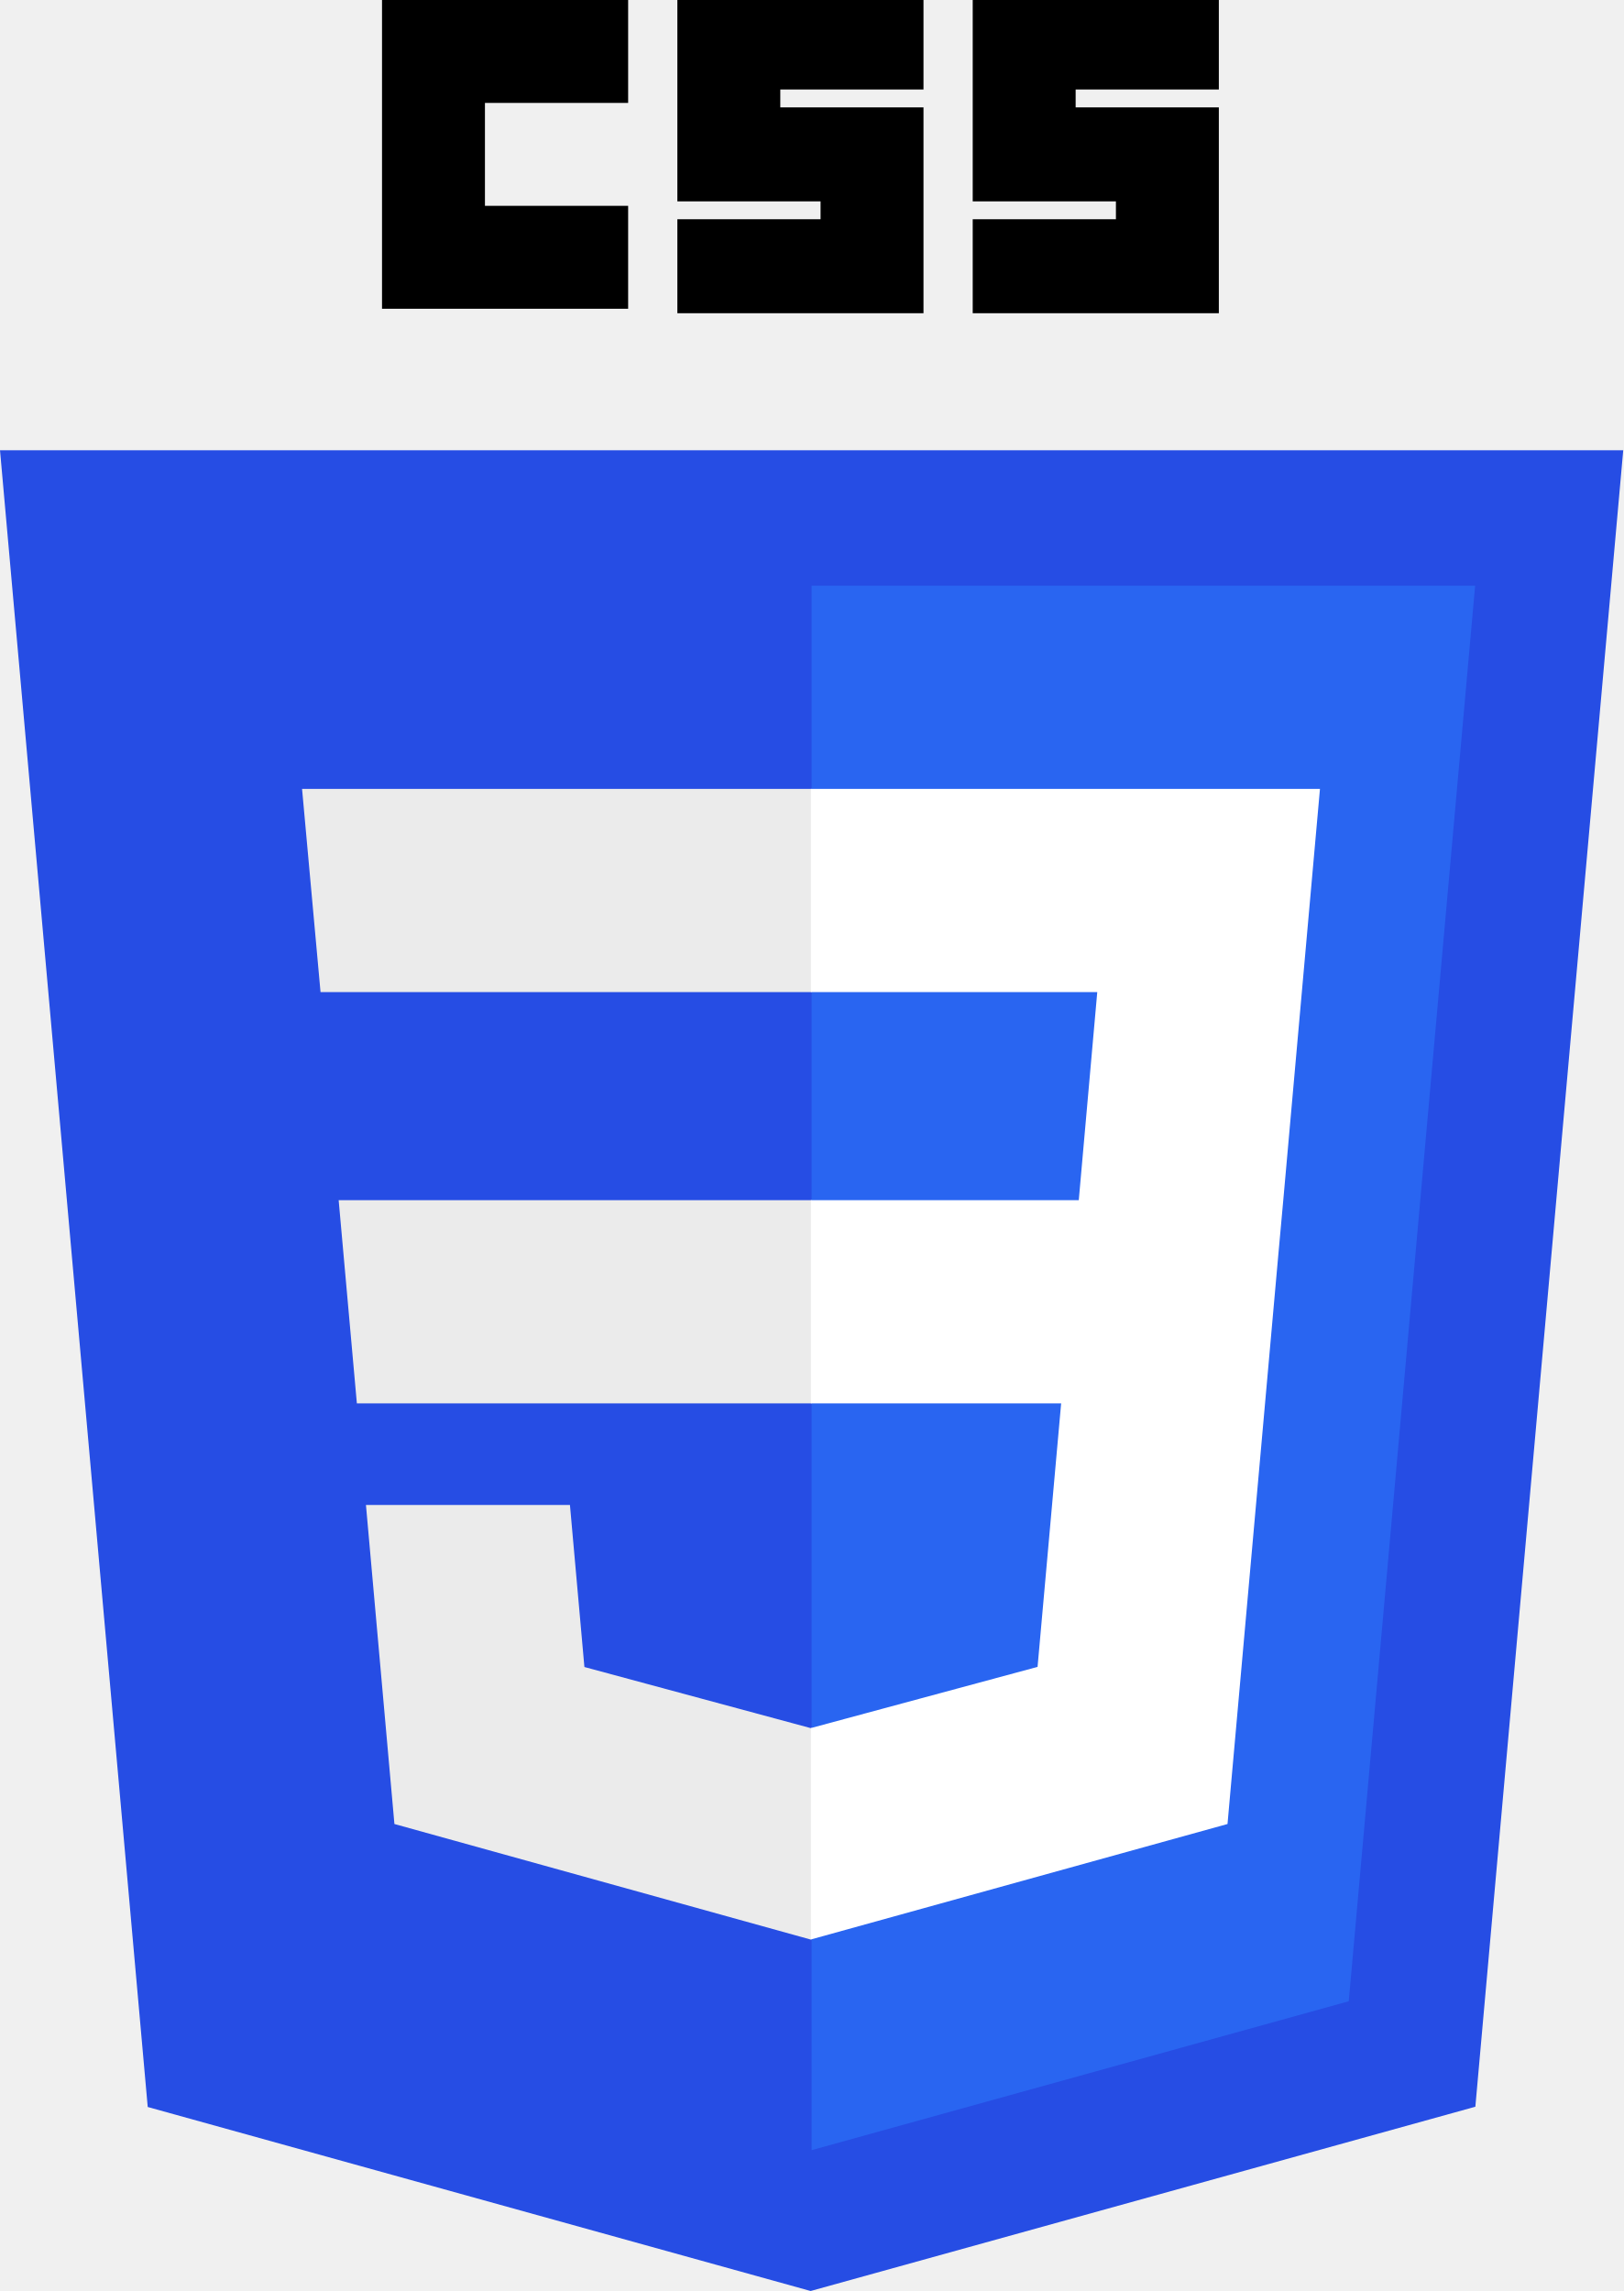
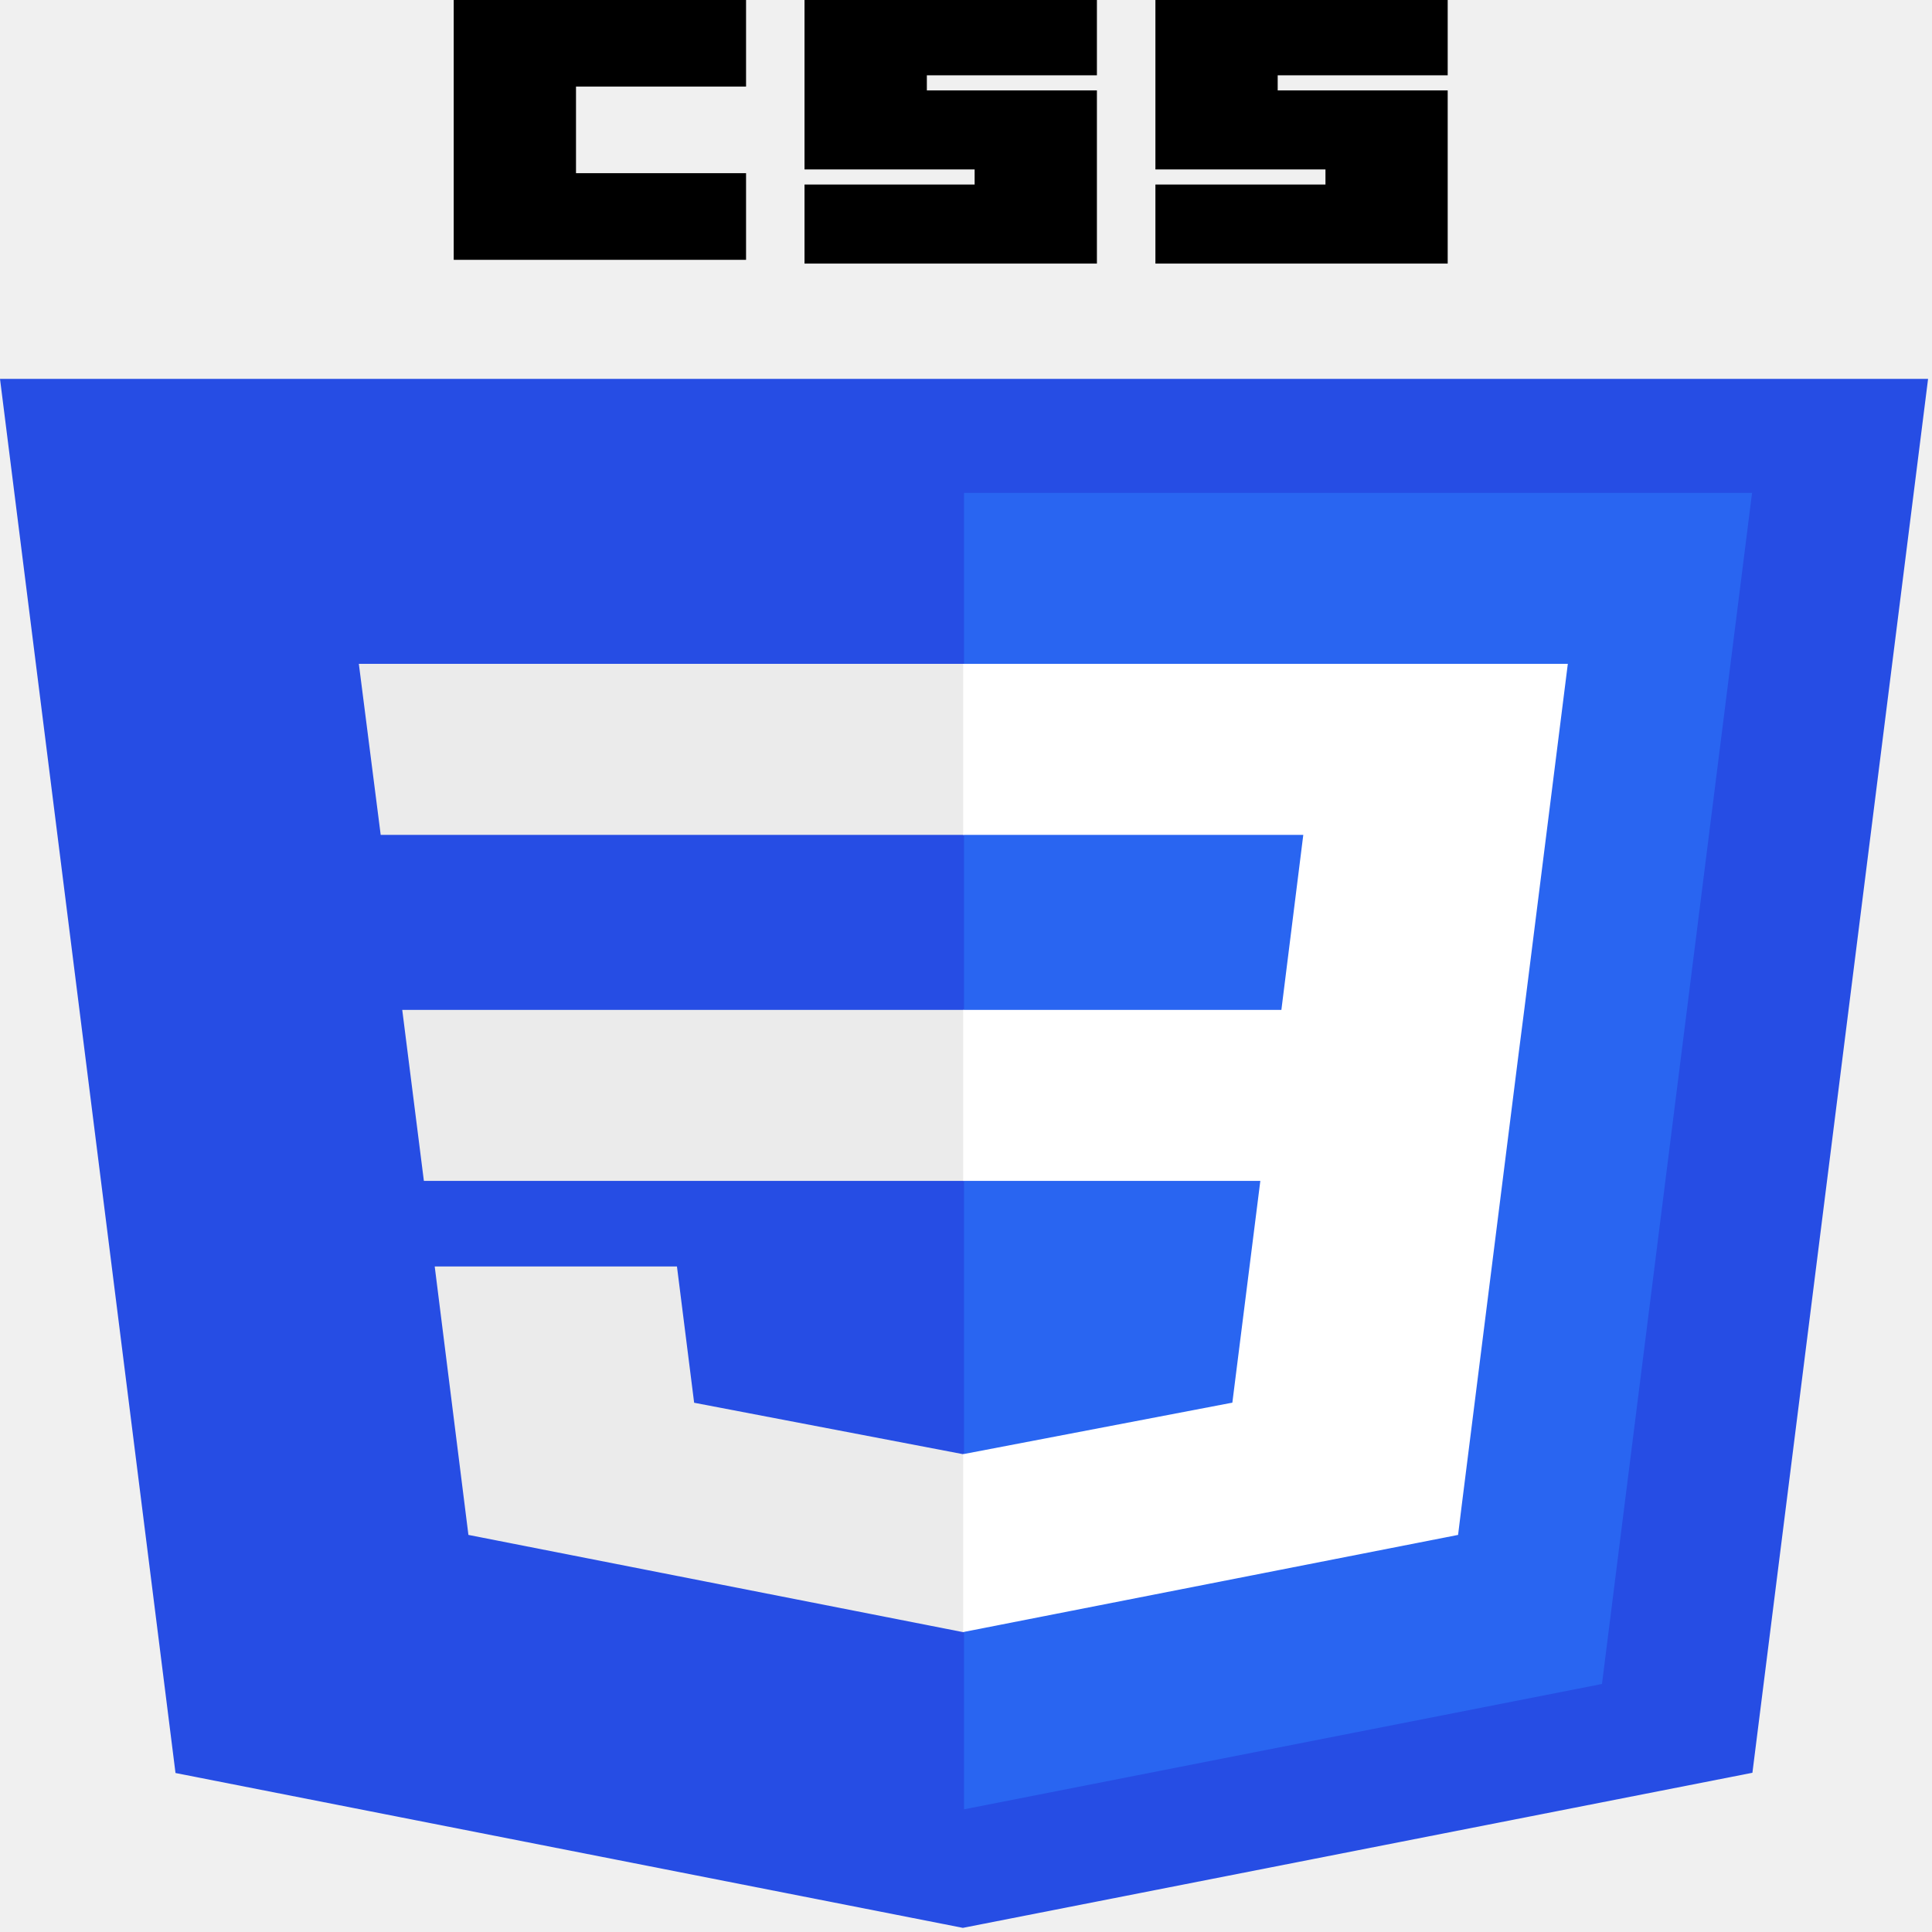
- <svg xmlns="http://www.w3.org/2000/svg" width="102.372mm" height="144.498mm" viewBox="0 0 362.734 512" id="svg3476" version="1.1">
-   <defs id="defs3478" />
-   <g id="layer1" transform="translate(-193.633,-276.3622)">
-     <g id="g3013" transform="translate(119,276.3622)">
-       <polygon id="polygon2989" points="437.367,100.62 404.321,470.819 255.778,512 107.644,470.877 74.633,100.62 " style="fill:#264de4" />
-       <polygon id="polygon2991" points="376.03,447.246 404.27,130.894 256,130.894 256,480.523 " style="fill:#2965f1" />
-       <polygon id="polygon2993" points="150.31,268.217 154.38,313.627 256,313.627 256,268.217 " style="fill:#ebebeb" />
-       <polygon id="polygon2995" points="256,176.305 255.843,176.305 142.132,176.305 146.26,221.716 256,221.716 " style="fill:#ebebeb" />
-       <polygon id="polygon2997" points="256,433.399 256,386.153 255.801,386.206 205.227,372.55 201.994,336.333 177.419,336.333 156.409,336.333 162.771,407.634 255.791,433.457 " style="fill:#ebebeb" />
-       <path id="path2999" d="m 160,0 55,0 0,23 -32,0 0,23 32,0 0,23 -55,0 z" />
-       <path id="path3001" d="m 226,0 55,0 0,20 -32,0 0,4 32,0 0,46 -55,0 0,-21 32,0 0,-4 -32,0 z" />
-       <path id="path3003" d="m 292,0 55,0 0,20 -32,0 0,4 32,0 0,46 -55,0 0,-21 32,0 0,-4 -32,0 z" />
-       <polygon id="polygon3005" points="311.761,313.627 306.49,372.521 255.843,386.191 255.843,433.435 348.937,407.634 349.62,399.962 360.291,280.411 361.399,268.217 369.597,176.305 255.843,176.305 255.843,221.716 319.831,221.716 315.699,268.217 255.843,268.217 255.843,313.627 " style="fill:#ffffff" />
-     </g>
+ <svg xmlns="http://www.w3.org/2000/svg" width="133pt" height="133pt" viewBox="0 0 133 133" version="1.1">
+   <g id="surface1">
+     <path style=" stroke:none;fill-rule:nonzero;fill:rgb(14.902%,30.196%,89.412%);fill-opacity:1;" d="M 132.73 26.082 L 120.637 122.039 L 66.285 132.715 L 12.082 122.055 L 0 26.082 Z M 132.73 26.082 " />
+     <path style=" stroke:none;fill-rule:nonzero;fill:rgb(16.078%,39.608%,94.51%);fill-opacity:1;" d="M 110.281 115.926 L 120.613 33.93 L 66.363 33.93 L 66.363 124.555 Z M 110.281 115.926 " />
+     <path style=" stroke:none;fill-rule:nonzero;fill:rgb(92.157%,92.157%,92.157%);fill-opacity:1;" d="M 27.691 69.523 L 29.18 81.293 L 66.363 81.293 L 66.363 69.523 Z M 27.691 69.523 " />
+     <path style=" stroke:none;fill-rule:nonzero;fill:rgb(92.157%,92.157%,92.157%);fill-opacity:1;" d="M 66.363 45.699 L 24.703 45.699 L 26.207 57.473 L 66.363 57.473 Z M 66.363 45.699 " />
+     <path style=" stroke:none;fill-rule:nonzero;fill:rgb(92.157%,92.157%,92.157%);fill-opacity:1;" d="M 66.363 112.34 L 66.363 100.098 L 66.289 100.105 L 47.785 96.566 L 46.602 87.184 L 29.926 87.184 L 32.246 105.664 L 66.289 112.355 Z M 66.363 112.34 " />
+     <path style=" stroke:none;fill-rule:nonzero;fill:rgb(0%,0%,0%);fill-opacity:1;" d="M 31.234 0 L 51.359 0 L 51.359 5.961 L 39.652 5.961 L 39.652 11.922 L 51.359 11.922 L 51.359 17.887 L 31.234 17.887 Z M 31.234 0 " />
+     <path style=" stroke:none;fill-rule:nonzero;fill:rgb(0%,0%,0%);fill-opacity:1;" d="M 55.383 0 L 75.512 0 L 75.512 5.184 L 63.805 5.184 L 63.805 6.223 L 75.512 6.223 L 75.512 18.145 L 55.383 18.145 L 55.383 12.703 L 67.094 12.703 L 67.094 11.664 L 55.383 11.664 Z M 55.383 0 " />
+     <path style=" stroke:none;fill-rule:nonzero;fill:rgb(0%,0%,0%);fill-opacity:1;" d="M 79.539 0 L 99.66 0 L 99.66 5.184 L 87.957 5.184 L 87.957 6.223 L 99.66 6.223 L 99.66 18.145 L 79.539 18.145 L 79.539 12.703 L 91.246 12.703 L 91.246 11.664 L 79.539 11.664 Z M 79.539 0 " />
+     <path style=" stroke:none;fill-rule:nonzero;fill:rgb(100%,100%,100%);fill-opacity:1;" d="M 86.762 81.293 L 84.836 96.559 L 66.305 100.105 L 66.305 112.352 L 100.375 105.664 L 100.621 103.672 L 104.523 72.688 L 104.93 69.523 L 107.93 45.699 L 66.305 45.699 L 66.305 57.473 L 89.719 57.473 L 88.211 69.523 L 66.305 69.523 L 66.305 81.293 Z M 86.762 81.293 " />
  </g>
</svg>
